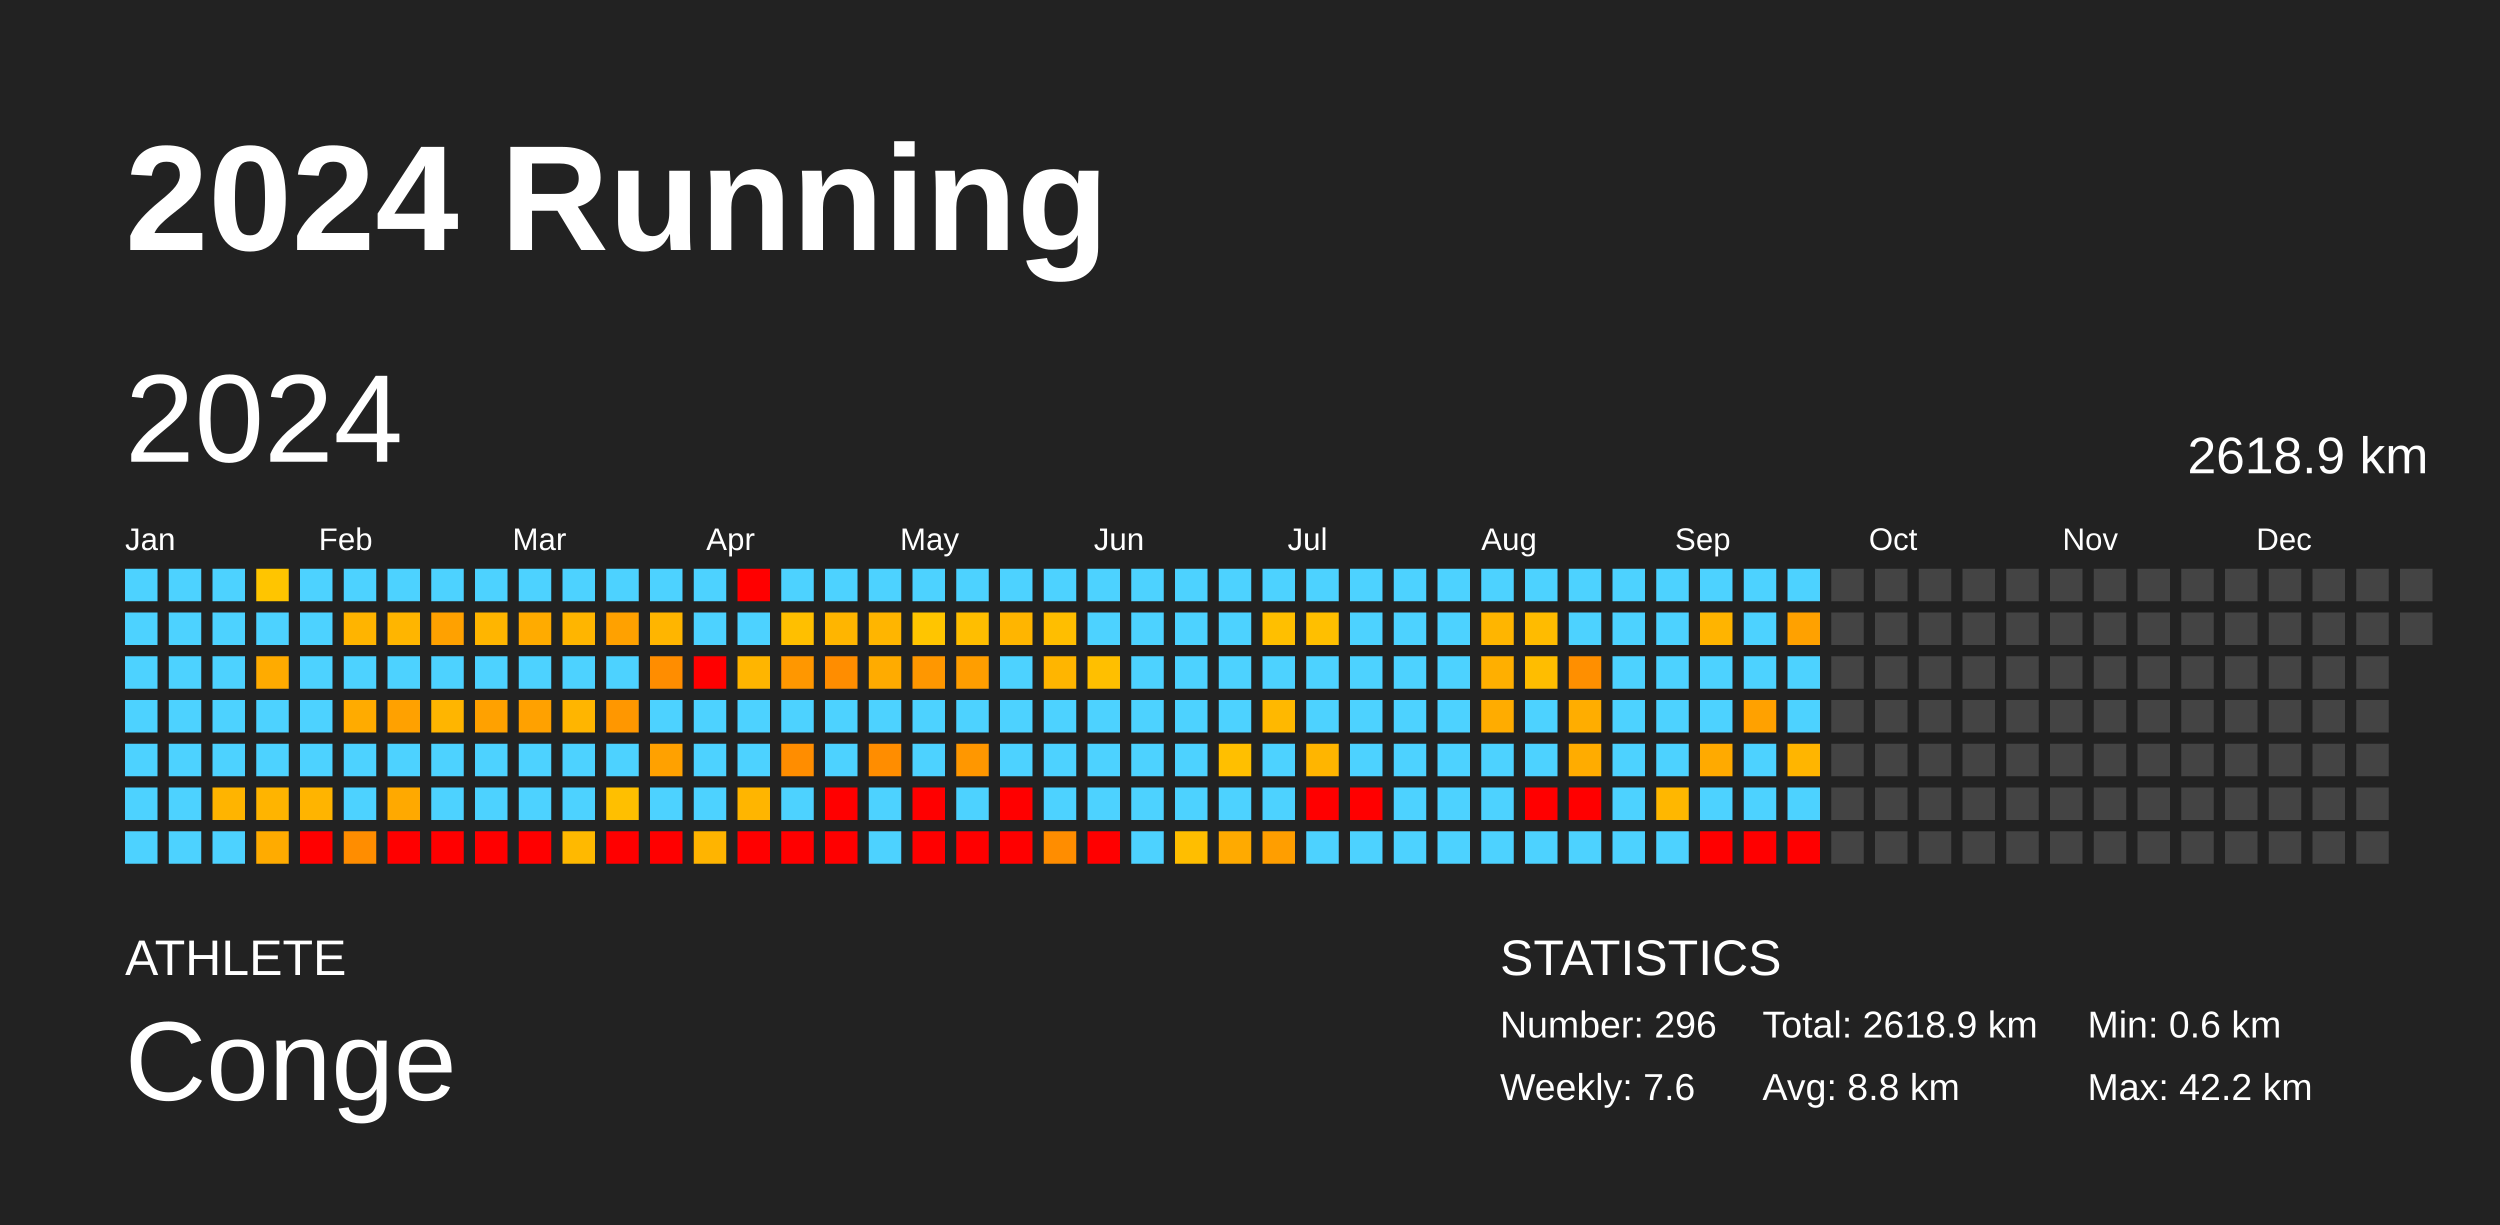
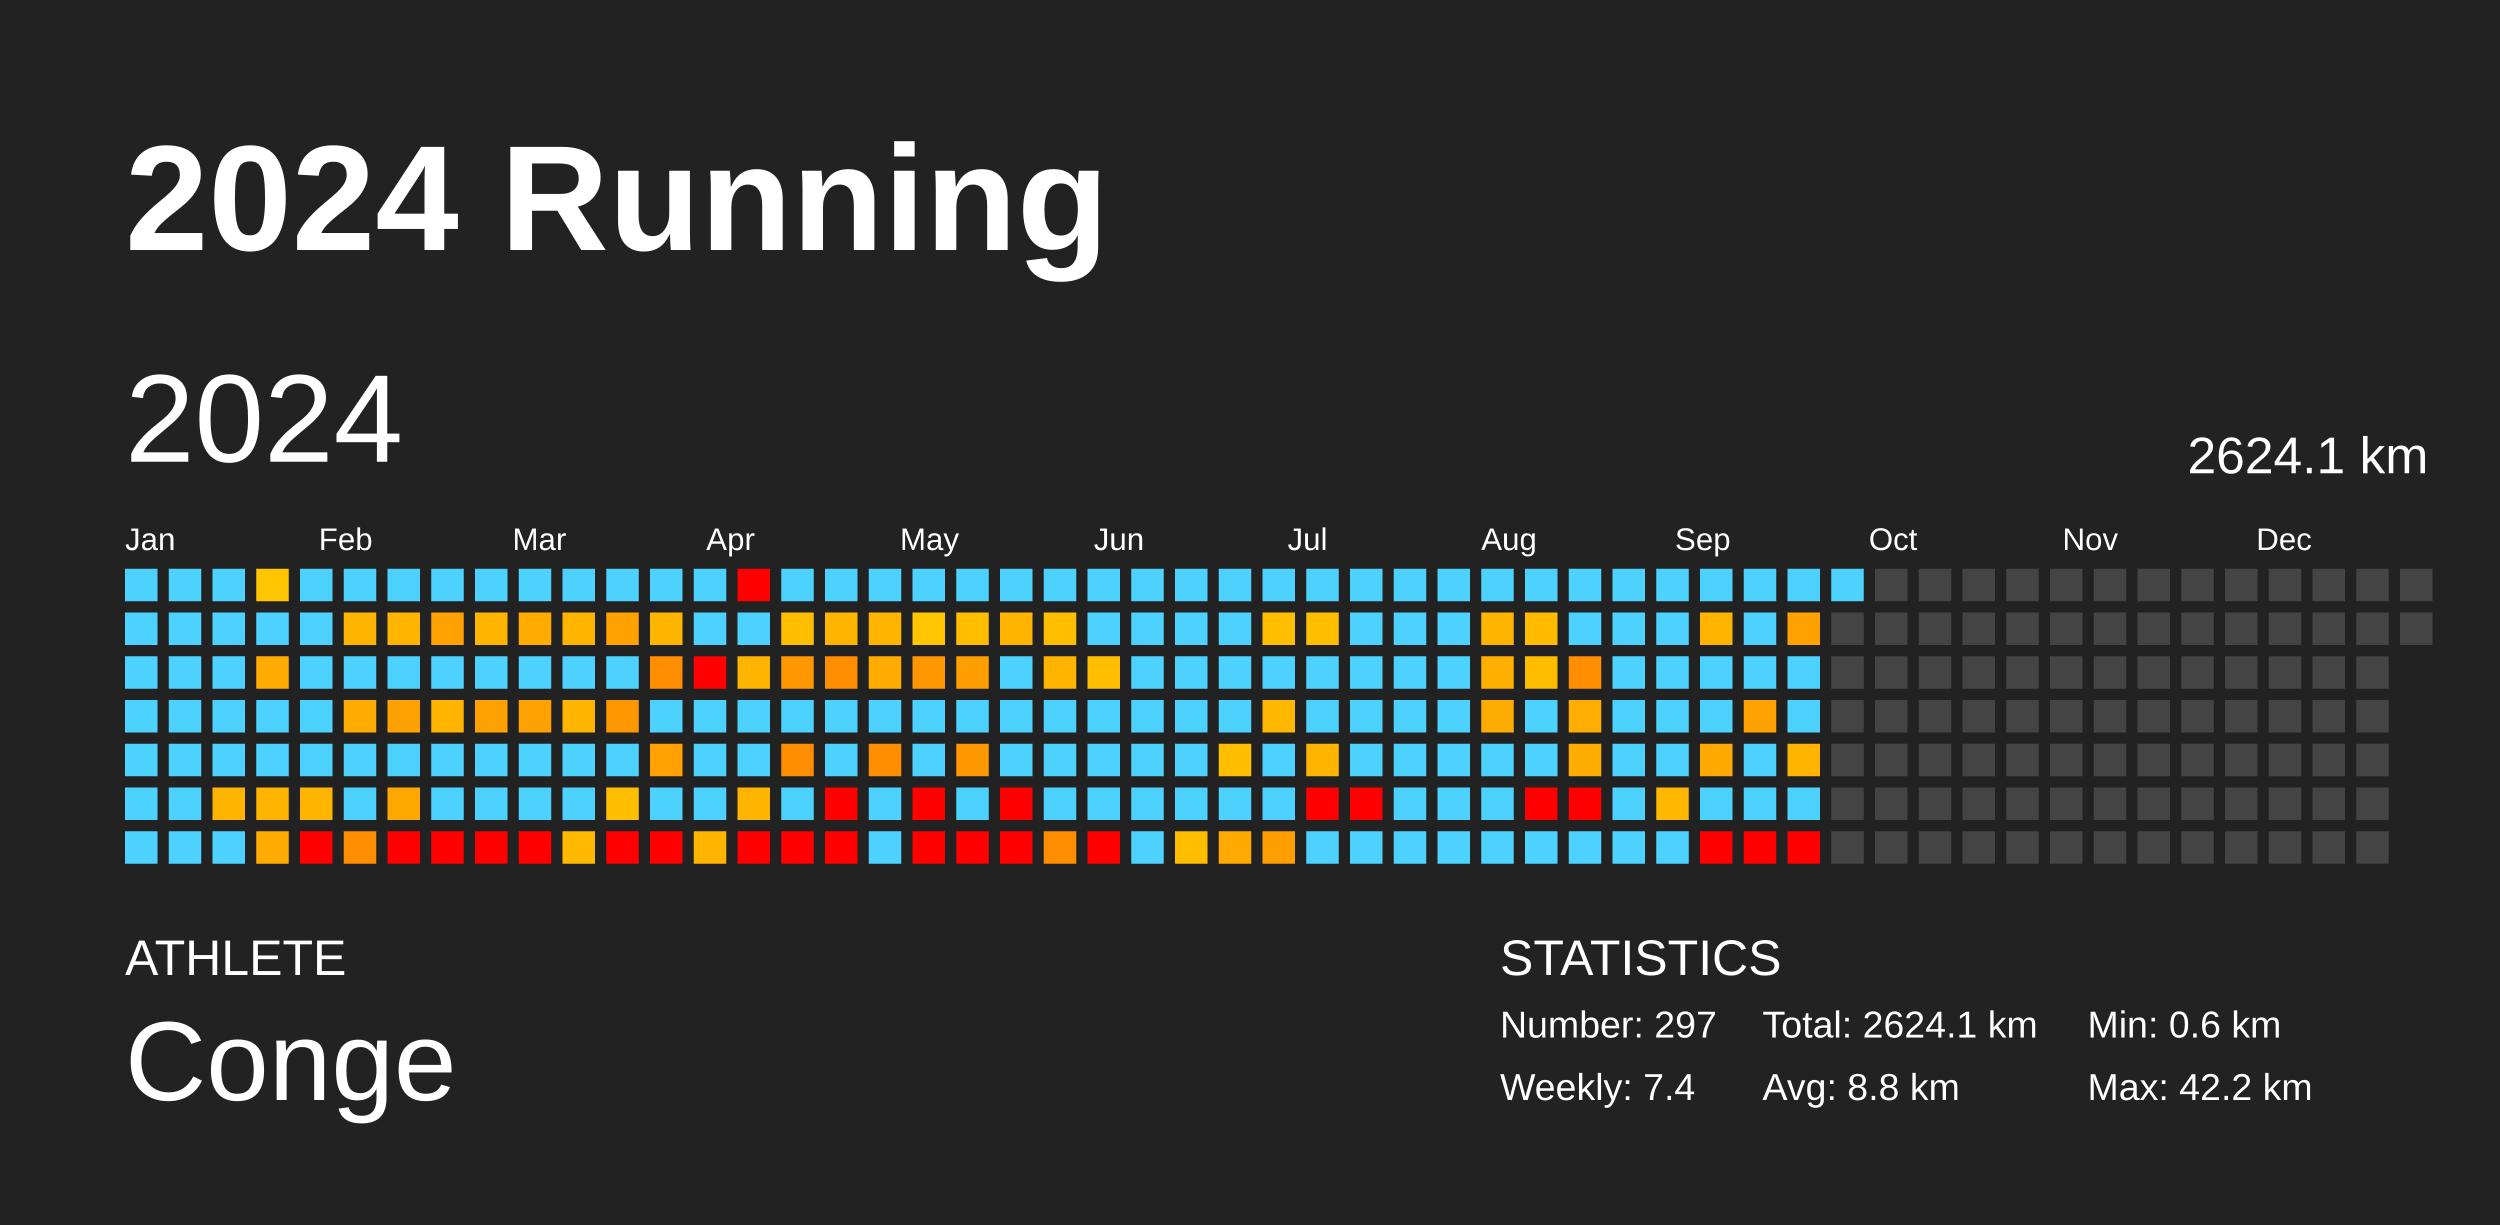
<svg xmlns="http://www.w3.org/2000/svg" baseProfile="full" height="98mm" version="1.1" viewBox="0,0,200,98" width="200mm">
  <defs />
  <rect fill="#222222" height="98" width="200" x="0" y="0" />
  <text fill="#FFFFFF" style="font-size:12px; font-family:Arial; font-weight:bold;" x="10" y="20">2024 Running</text>
  <text fill="#FFFFFF" style="font-size:4px; font-family:Arial" x="10" y="78">ATHLETE</text>
  <text fill="#FFFFFF" style="font-size:9px; font-family:Arial" x="10" y="88">Conge</text>
  <text fill="#FFFFFF" style="font-size:4px; font-family:Arial" x="120" y="78">STATISTICS</text>
-   <text fill="#FFFFFF" style="font-size:3px; font-family:Arial" x="120" y="83">Number: 296</text>
-   <text fill="#FFFFFF" style="font-size:3px; font-family:Arial" x="120" y="88">Weekly: 7.6</text>
-   <text fill="#FFFFFF" style="font-size:3px; font-family:Arial" x="141" y="83">Total: 2618.9 km</text>
+   <text fill="#FFFFFF" style="font-size:3px; font-family:Arial" x="120" y="83">Number: 297</text>
+   <text fill="#FFFFFF" style="font-size:3px; font-family:Arial" x="120" y="88">Weekly: 7.4</text>
+   <text fill="#FFFFFF" style="font-size:3px; font-family:Arial" x="141" y="83">Total: 2624.1 km</text>
  <text fill="#FFFFFF" style="font-size:3px; font-family:Arial" x="141" y="88">Avg: 8.8 km</text>
  <text fill="#FFFFFF" style="font-size:3px; font-family:Arial" x="167" y="83">Min: 0.6 km</text>
  <text fill="#FFFFFF" style="font-size:3px; font-family:Arial" x="167" y="88">Max: 42.2 km</text>
  <text dominant-baseline="hanging" fill="#FFFFFF" style="font-size:10.0px; font-family:Arial;" x="10" y="30">2024</text>
-   <text dominant-baseline="hanging" fill="#FFFFFF" style="font-size:4.125px; font-family:Arial;" x="175" y="35">2618.9 km</text>
+   <text dominant-baseline="hanging" fill="#FFFFFF" style="font-size:4.125px; font-family:Arial;" x="175" y="35">2624.1 km</text>
  <text fill="#FFFFFF" style="font-size:2.5px; font-family:Arial" x="10.0" y="44">Jan</text>
  <text fill="#FFFFFF" style="font-size:2.5px; font-family:Arial" x="25.5" y="44">Feb</text>
  <text fill="#FFFFFF" style="font-size:2.5px; font-family:Arial" x="41.0" y="44">Mar</text>
  <text fill="#FFFFFF" style="font-size:2.5px; font-family:Arial" x="56.5" y="44">Apr</text>
  <text fill="#FFFFFF" style="font-size:2.5px; font-family:Arial" x="72.0" y="44">May</text>
  <text fill="#FFFFFF" style="font-size:2.5px; font-family:Arial" x="87.5" y="44">Jun</text>
  <text fill="#FFFFFF" style="font-size:2.5px; font-family:Arial" x="103.0" y="44">Jul</text>
  <text fill="#FFFFFF" style="font-size:2.5px; font-family:Arial" x="118.5" y="44">Aug</text>
  <text fill="#FFFFFF" style="font-size:2.5px; font-family:Arial" x="134.0" y="44">Sep</text>
  <text fill="#FFFFFF" style="font-size:2.5px; font-family:Arial" x="149.5" y="44">Oct</text>
  <text fill="#FFFFFF" style="font-size:2.5px; font-family:Arial" x="165.0" y="44">Nov</text>
  <text fill="#FFFFFF" style="font-size:2.5px; font-family:Arial" x="180.5" y="44">Dec</text>
  <rect fill="#4dd2ff" height="2.6" width="2.6" x="10.0" y="45.5" />
  <rect fill="#4dd2ff" height="2.6" width="2.6" x="10.0" y="49.0" />
  <rect fill="#4dd2ff" height="2.6" width="2.6" x="10.0" y="52.5" />
  <rect fill="#4dd2ff" height="2.6" width="2.6" x="10.0" y="56.0" />
  <rect fill="#4dd2ff" height="2.6" width="2.6" x="10.0" y="59.5" />
  <rect fill="#4dd2ff" height="2.6" width="2.6" x="10.0" y="63.0" />
  <rect fill="#4dd2ff" height="2.6" width="2.6" x="10.0" y="66.5" />
  <rect fill="#4dd2ff" height="2.6" width="2.6" x="13.5" y="45.5" />
  <rect fill="#4dd2ff" height="2.6" width="2.6" x="13.5" y="49.0" />
  <rect fill="#4dd2ff" height="2.6" width="2.6" x="13.5" y="52.5" />
  <rect fill="#4dd2ff" height="2.6" width="2.6" x="13.5" y="56.0" />
  <rect fill="#4dd2ff" height="2.6" width="2.6" x="13.5" y="59.5" />
  <rect fill="#4dd2ff" height="2.6" width="2.6" x="13.5" y="63.0" />
  <rect fill="#4dd2ff" height="2.6" width="2.6" x="13.5" y="66.5" />
  <rect fill="#4dd2ff" height="2.6" width="2.6" x="17.0" y="45.5" />
  <rect fill="#4dd2ff" height="2.6" width="2.6" x="17.0" y="49.0" />
  <rect fill="#4dd2ff" height="2.6" width="2.6" x="17.0" y="52.5" />
  <rect fill="#4dd2ff" height="2.6" width="2.6" x="17.0" y="56.0" />
  <rect fill="#4dd2ff" height="2.6" width="2.6" x="17.0" y="59.5" />
  <rect fill="#ffb400" height="2.6" width="2.6" x="17.0" y="63.0" />
  <rect fill="#4dd2ff" height="2.6" width="2.6" x="17.0" y="66.5" />
  <rect fill="#ffc500" height="2.6" width="2.6" x="20.5" y="45.5" />
  <rect fill="#4dd2ff" height="2.6" width="2.6" x="20.5" y="49.0" />
  <rect fill="#ffab00" height="2.6" width="2.6" x="20.5" y="52.5" />
  <rect fill="#4dd2ff" height="2.6" width="2.6" x="20.5" y="56.0" />
  <rect fill="#4dd2ff" height="2.6" width="2.6" x="20.5" y="59.5" />
  <rect fill="#ffb400" height="2.6" width="2.6" x="20.5" y="63.0" />
  <rect fill="#ffab00" height="2.6" width="2.6" x="20.5" y="66.5" />
  <rect fill="#4dd2ff" height="2.6" width="2.6" x="24.0" y="45.5" />
  <rect fill="#4dd2ff" height="2.6" width="2.6" x="24.0" y="49.0" />
  <rect fill="#4dd2ff" height="2.6" width="2.6" x="24.0" y="52.5" />
  <rect fill="#4dd2ff" height="2.6" width="2.6" x="24.0" y="56.0" />
  <rect fill="#4dd2ff" height="2.6" width="2.6" x="24.0" y="59.5" />
  <rect fill="#ffb400" height="2.6" width="2.6" x="24.0" y="63.0" />
  <rect fill="red" height="2.6" width="2.6" x="24.0" y="66.5" />
  <rect fill="#4dd2ff" height="2.6" width="2.6" x="27.5" y="45.5" />
  <rect fill="#ffb400" height="2.6" width="2.6" x="27.5" y="49.0" />
  <rect fill="#4dd2ff" height="2.6" width="2.6" x="27.5" y="52.5" />
  <rect fill="#ffab00" height="2.6" width="2.6" x="27.5" y="56.0" />
  <rect fill="#4dd2ff" height="2.6" width="2.6" x="27.5" y="59.5" />
  <rect fill="#4dd2ff" height="2.6" width="2.6" x="27.5" y="63.0" />
  <rect fill="#ff8d00" height="2.6" width="2.6" x="27.5" y="66.5" />
  <rect fill="#4dd2ff" height="2.6" width="2.6" x="31.0" y="45.5" />
  <rect fill="#ffb500" height="2.6" width="2.6" x="31.0" y="49.0" />
  <rect fill="#4dd2ff" height="2.6" width="2.6" x="31.0" y="52.5" />
  <rect fill="#ffa100" height="2.6" width="2.6" x="31.0" y="56.0" />
  <rect fill="#4dd2ff" height="2.6" width="2.6" x="31.0" y="59.5" />
  <rect fill="#ffa900" height="2.6" width="2.6" x="31.0" y="63.0" />
  <rect fill="red" height="2.6" width="2.6" x="31.0" y="66.5" />
  <rect fill="#4dd2ff" height="2.6" width="2.6" x="34.5" y="45.5" />
  <rect fill="#ffa100" height="2.6" width="2.6" x="34.5" y="49.0" />
  <rect fill="#4dd2ff" height="2.6" width="2.6" x="34.5" y="52.5" />
  <rect fill="#ffb500" height="2.6" width="2.6" x="34.5" y="56.0" />
  <rect fill="#4dd2ff" height="2.6" width="2.6" x="34.5" y="59.5" />
  <rect fill="#4dd2ff" height="2.6" width="2.6" x="34.5" y="63.0" />
  <rect fill="red" height="2.6" width="2.6" x="34.5" y="66.5" />
  <rect fill="#4dd2ff" height="2.6" width="2.6" x="38.0" y="45.5" />
  <rect fill="#ffb500" height="2.6" width="2.6" x="38.0" y="49.0" />
  <rect fill="#4dd2ff" height="2.6" width="2.6" x="38.0" y="52.5" />
  <rect fill="#ffa100" height="2.6" width="2.6" x="38.0" y="56.0" />
  <rect fill="#4dd2ff" height="2.6" width="2.6" x="38.0" y="59.5" />
  <rect fill="#4dd2ff" height="2.6" width="2.6" x="38.0" y="63.0" />
  <rect fill="red" height="2.6" width="2.6" x="38.0" y="66.5" />
  <rect fill="#4dd2ff" height="2.6" width="2.6" x="41.5" y="45.5" />
  <rect fill="#ffab00" height="2.6" width="2.6" x="41.5" y="49.0" />
  <rect fill="#4dd2ff" height="2.6" width="2.6" x="41.5" y="52.5" />
  <rect fill="#ffa100" height="2.6" width="2.6" x="41.5" y="56.0" />
  <rect fill="#4dd2ff" height="2.6" width="2.6" x="41.5" y="59.5" />
  <rect fill="#4dd2ff" height="2.6" width="2.6" x="41.5" y="63.0" />
  <rect fill="red" height="2.6" width="2.6" x="41.5" y="66.5" />
  <rect fill="#4dd2ff" height="2.6" width="2.6" x="45.0" y="45.5" />
  <rect fill="#ffb500" height="2.6" width="2.6" x="45.0" y="49.0" />
  <rect fill="#4dd2ff" height="2.6" width="2.6" x="45.0" y="52.5" />
  <rect fill="#ffb500" height="2.6" width="2.6" x="45.0" y="56.0" />
  <rect fill="#4dd2ff" height="2.6" width="2.6" x="45.0" y="59.5" />
  <rect fill="#4dd2ff" height="2.6" width="2.6" x="45.0" y="63.0" />
  <rect fill="#ffb900" height="2.6" width="2.6" x="45.0" y="66.5" />
  <rect fill="#4dd2ff" height="2.6" width="2.6" x="48.5" y="45.5" />
  <rect fill="#ffa100" height="2.6" width="2.6" x="48.5" y="49.0" />
  <rect fill="#4dd2ff" height="2.6" width="2.6" x="48.5" y="52.5" />
  <rect fill="#ff9700" height="2.6" width="2.6" x="48.5" y="56.0" />
  <rect fill="#4dd2ff" height="2.6" width="2.6" x="48.5" y="59.5" />
  <rect fill="#ffbf00" height="2.6" width="2.6" x="48.5" y="63.0" />
  <rect fill="red" height="2.6" width="2.6" x="48.5" y="66.5" />
  <rect fill="#4dd2ff" height="2.6" width="2.6" x="52.0" y="45.5" />
  <rect fill="#ffb500" height="2.6" width="2.6" x="52.0" y="49.0" />
  <rect fill="#ff8d00" height="2.6" width="2.6" x="52.0" y="52.5" />
  <rect fill="#4dd2ff" height="2.6" width="2.6" x="52.0" y="56.0" />
  <rect fill="#ffa100" height="2.6" width="2.6" x="52.0" y="59.5" />
  <rect fill="#4dd2ff" height="2.6" width="2.6" x="52.0" y="63.0" />
  <rect fill="red" height="2.6" width="2.6" x="52.0" y="66.5" />
  <rect fill="#4dd2ff" height="2.6" width="2.6" x="55.5" y="45.5" />
  <rect fill="#4dd2ff" height="2.6" width="2.6" x="55.5" y="49.0" />
  <rect fill="red" height="2.6" width="2.6" x="55.5" y="52.5" />
  <rect fill="#4dd2ff" height="2.6" width="2.6" x="55.5" y="56.0" />
  <rect fill="#4dd2ff" height="2.6" width="2.6" x="55.5" y="59.5" />
  <rect fill="#4dd2ff" height="2.6" width="2.6" x="55.5" y="63.0" />
  <rect fill="#ffb400" height="2.6" width="2.6" x="55.5" y="66.5" />
  <rect fill="red" height="2.6" width="2.6" x="59.0" y="45.5" />
  <rect fill="#4dd2ff" height="2.6" width="2.6" x="59.0" y="49.0" />
  <rect fill="#ffb500" height="2.6" width="2.6" x="59.0" y="52.5" />
  <rect fill="#4dd2ff" height="2.6" width="2.6" x="59.0" y="56.0" />
  <rect fill="#4dd2ff" height="2.6" width="2.6" x="59.0" y="59.5" />
  <rect fill="#ffb500" height="2.6" width="2.6" x="59.0" y="63.0" />
  <rect fill="red" height="2.6" width="2.6" x="59.0" y="66.5" />
  <rect fill="#4dd2ff" height="2.6" width="2.6" x="62.5" y="45.5" />
  <rect fill="#ffbf00" height="2.6" width="2.6" x="62.5" y="49.0" />
  <rect fill="#ff9700" height="2.6" width="2.6" x="62.5" y="52.5" />
  <rect fill="#4dd2ff" height="2.6" width="2.6" x="62.5" y="56.0" />
  <rect fill="#ff8d00" height="2.6" width="2.6" x="62.5" y="59.5" />
  <rect fill="#4dd2ff" height="2.6" width="2.6" x="62.5" y="63.0" />
  <rect fill="red" height="2.6" width="2.6" x="62.5" y="66.5" />
  <rect fill="#4dd2ff" height="2.6" width="2.6" x="66.0" y="45.5" />
  <rect fill="#ffb500" height="2.6" width="2.6" x="66.0" y="49.0" />
  <rect fill="#ff8d00" height="2.6" width="2.6" x="66.0" y="52.5" />
  <rect fill="#4dd2ff" height="2.6" width="2.6" x="66.0" y="56.0" />
  <rect fill="#4dd2ff" height="2.6" width="2.6" x="66.0" y="59.5" />
  <rect fill="red" height="2.6" width="2.6" x="66.0" y="63.0" />
  <rect fill="red" height="2.6" width="2.6" x="66.0" y="66.5" />
  <rect fill="#4dd2ff" height="2.6" width="2.6" x="69.5" y="45.5" />
  <rect fill="#ffb500" height="2.6" width="2.6" x="69.5" y="49.0" />
  <rect fill="#ffab00" height="2.6" width="2.6" x="69.5" y="52.5" />
  <rect fill="#4dd2ff" height="2.6" width="2.6" x="69.5" y="56.0" />
  <rect fill="#ff8d00" height="2.6" width="2.6" x="69.5" y="59.5" />
  <rect fill="#4dd2ff" height="2.6" width="2.6" x="69.5" y="63.0" />
  <rect fill="#4dd2ff" height="2.6" width="2.6" x="69.5" y="66.5" />
  <rect fill="#4dd2ff" height="2.6" width="2.6" x="73.0" y="45.5" />
  <rect fill="#ffc500" height="2.6" width="2.6" x="73.0" y="49.0" />
  <rect fill="#ff9700" height="2.6" width="2.6" x="73.0" y="52.5" />
  <rect fill="#4dd2ff" height="2.6" width="2.6" x="73.0" y="56.0" />
  <rect fill="#4dd2ff" height="2.6" width="2.6" x="73.0" y="59.5" />
  <rect fill="red" height="2.6" width="2.6" x="73.0" y="63.0" />
  <rect fill="red" height="2.6" width="2.6" x="73.0" y="66.5" />
  <rect fill="#4dd2ff" height="2.6" width="2.6" x="76.5" y="45.5" />
  <rect fill="#ffbe00" height="2.6" width="2.6" x="76.5" y="49.0" />
  <rect fill="#ff9e00" height="2.6" width="2.6" x="76.5" y="52.5" />
  <rect fill="#4dd2ff" height="2.6" width="2.6" x="76.5" y="56.0" />
  <rect fill="#ff9700" height="2.6" width="2.6" x="76.5" y="59.5" />
  <rect fill="#4dd2ff" height="2.6" width="2.6" x="76.5" y="63.0" />
  <rect fill="red" height="2.6" width="2.6" x="76.5" y="66.5" />
  <rect fill="#4dd2ff" height="2.6" width="2.6" x="80.0" y="45.5" />
  <rect fill="#ffb500" height="2.6" width="2.6" x="80.0" y="49.0" />
  <rect fill="#4dd2ff" height="2.6" width="2.6" x="80.0" y="52.5" />
  <rect fill="#4dd2ff" height="2.6" width="2.6" x="80.0" y="56.0" />
  <rect fill="#4dd2ff" height="2.6" width="2.6" x="80.0" y="59.5" />
  <rect fill="red" height="2.6" width="2.6" x="80.0" y="63.0" />
  <rect fill="red" height="2.6" width="2.6" x="80.0" y="66.5" />
  <rect fill="#4dd2ff" height="2.6" width="2.6" x="83.5" y="45.5" />
  <rect fill="#ffbe00" height="2.6" width="2.6" x="83.5" y="49.0" />
  <rect fill="#ffb500" height="2.6" width="2.6" x="83.5" y="52.5" />
  <rect fill="#4dd2ff" height="2.6" width="2.6" x="83.5" y="56.0" />
  <rect fill="#4dd2ff" height="2.6" width="2.6" x="83.5" y="59.5" />
  <rect fill="#4dd2ff" height="2.6" width="2.6" x="83.5" y="63.0" />
  <rect fill="#ff8d00" height="2.6" width="2.6" x="83.5" y="66.5" />
  <rect fill="#4dd2ff" height="2.6" width="2.6" x="87.0" y="45.5" />
  <rect fill="#4dd2ff" height="2.6" width="2.6" x="87.0" y="49.0" />
  <rect fill="#ffbf00" height="2.6" width="2.6" x="87.0" y="52.5" />
  <rect fill="#4dd2ff" height="2.6" width="2.6" x="87.0" y="56.0" />
  <rect fill="#4dd2ff" height="2.6" width="2.6" x="87.0" y="59.5" />
  <rect fill="#4dd2ff" height="2.6" width="2.6" x="87.0" y="63.0" />
  <rect fill="red" height="2.6" width="2.6" x="87.0" y="66.5" />
  <rect fill="#4dd2ff" height="2.6" width="2.6" x="90.5" y="45.5" />
  <rect fill="#4dd2ff" height="2.6" width="2.6" x="90.5" y="49.0" />
  <rect fill="#4dd2ff" height="2.6" width="2.6" x="90.5" y="52.5" />
  <rect fill="#4dd2ff" height="2.6" width="2.6" x="90.5" y="56.0" />
  <rect fill="#4dd2ff" height="2.6" width="2.6" x="90.5" y="59.5" />
  <rect fill="#4dd2ff" height="2.6" width="2.6" x="90.5" y="63.0" />
  <rect fill="#4dd2ff" height="2.6" width="2.6" x="90.5" y="66.5" />
  <rect fill="#4dd2ff" height="2.6" width="2.6" x="94.0" y="45.5" />
  <rect fill="#4dd2ff" height="2.6" width="2.6" x="94.0" y="49.0" />
  <rect fill="#4dd2ff" height="2.6" width="2.6" x="94.0" y="52.5" />
  <rect fill="#4dd2ff" height="2.6" width="2.6" x="94.0" y="56.0" />
  <rect fill="#4dd2ff" height="2.6" width="2.6" x="94.0" y="59.5" />
  <rect fill="#4dd2ff" height="2.6" width="2.6" x="94.0" y="63.0" />
  <rect fill="#ffbe00" height="2.6" width="2.6" x="94.0" y="66.5" />
  <rect fill="#4dd2ff" height="2.6" width="2.6" x="97.5" y="45.5" />
  <rect fill="#4dd2ff" height="2.6" width="2.6" x="97.5" y="49.0" />
  <rect fill="#4dd2ff" height="2.6" width="2.6" x="97.5" y="52.5" />
  <rect fill="#4dd2ff" height="2.6" width="2.6" x="97.5" y="56.0" />
  <rect fill="#ffbf00" height="2.6" width="2.6" x="97.5" y="59.5" />
  <rect fill="#4dd2ff" height="2.6" width="2.6" x="97.5" y="63.0" />
  <rect fill="#ffaa00" height="2.6" width="2.6" x="97.5" y="66.5" />
  <rect fill="#4dd2ff" height="2.6" width="2.6" x="101.0" y="45.5" />
  <rect fill="#ffbf00" height="2.6" width="2.6" x="101.0" y="49.0" />
  <rect fill="#4dd2ff" height="2.6" width="2.6" x="101.0" y="52.5" />
  <rect fill="#ffb800" height="2.6" width="2.6" x="101.0" y="56.0" />
  <rect fill="#4dd2ff" height="2.6" width="2.6" x="101.0" y="59.5" />
  <rect fill="#4dd2ff" height="2.6" width="2.6" x="101.0" y="63.0" />
  <rect fill="#ff9e00" height="2.6" width="2.6" x="101.0" y="66.5" />
  <rect fill="#4dd2ff" height="2.6" width="2.6" x="104.5" y="45.5" />
  <rect fill="#ffbf00" height="2.6" width="2.6" x="104.5" y="49.0" />
  <rect fill="#4dd2ff" height="2.6" width="2.6" x="104.5" y="52.5" />
  <rect fill="#4dd2ff" height="2.6" width="2.6" x="104.5" y="56.0" />
  <rect fill="#ffb500" height="2.6" width="2.6" x="104.5" y="59.5" />
  <rect fill="red" height="2.6" width="2.6" x="104.5" y="63.0" />
  <rect fill="#4dd2ff" height="2.6" width="2.6" x="104.5" y="66.5" />
  <rect fill="#4dd2ff" height="2.6" width="2.6" x="108.0" y="45.5" />
  <rect fill="#4dd2ff" height="2.6" width="2.6" x="108.0" y="49.0" />
  <rect fill="#4dd2ff" height="2.6" width="2.6" x="108.0" y="52.5" />
  <rect fill="#4dd2ff" height="2.6" width="2.6" x="108.0" y="56.0" />
  <rect fill="#4dd2ff" height="2.6" width="2.6" x="108.0" y="59.5" />
  <rect fill="red" height="2.6" width="2.6" x="108.0" y="63.0" />
  <rect fill="#4dd2ff" height="2.6" width="2.6" x="108.0" y="66.5" />
  <rect fill="#4dd2ff" height="2.6" width="2.6" x="111.5" y="45.5" />
  <rect fill="#4dd2ff" height="2.6" width="2.6" x="111.5" y="49.0" />
  <rect fill="#4dd2ff" height="2.6" width="2.6" x="111.5" y="52.5" />
  <rect fill="#4dd2ff" height="2.6" width="2.6" x="111.5" y="56.0" />
  <rect fill="#4dd2ff" height="2.6" width="2.6" x="111.5" y="59.5" />
  <rect fill="#4dd2ff" height="2.6" width="2.6" x="111.5" y="63.0" />
  <rect fill="#4dd2ff" height="2.6" width="2.6" x="111.5" y="66.5" />
  <rect fill="#4dd2ff" height="2.6" width="2.6" x="115.0" y="45.5" />
  <rect fill="#4dd2ff" height="2.6" width="2.6" x="115.0" y="49.0" />
  <rect fill="#4dd2ff" height="2.6" width="2.6" x="115.0" y="52.5" />
  <rect fill="#4dd2ff" height="2.6" width="2.6" x="115.0" y="56.0" />
  <rect fill="#4dd2ff" height="2.6" width="2.6" x="115.0" y="59.5" />
  <rect fill="#4dd2ff" height="2.6" width="2.6" x="115.0" y="63.0" />
  <rect fill="#4dd2ff" height="2.6" width="2.6" x="115.0" y="66.5" />
  <rect fill="#4dd2ff" height="2.6" width="2.6" x="118.5" y="45.5" />
  <rect fill="#ffb500" height="2.6" width="2.6" x="118.5" y="49.0" />
  <rect fill="#ffaf00" height="2.6" width="2.6" x="118.5" y="52.5" />
  <rect fill="#ffac00" height="2.6" width="2.6" x="118.5" y="56.0" />
  <rect fill="#4dd2ff" height="2.6" width="2.6" x="118.5" y="59.5" />
  <rect fill="#4dd2ff" height="2.6" width="2.6" x="118.5" y="63.0" />
  <rect fill="#4dd2ff" height="2.6" width="2.6" x="118.5" y="66.5" />
  <rect fill="#4dd2ff" height="2.6" width="2.6" x="122.0" y="45.5" />
  <rect fill="#ffbb00" height="2.6" width="2.6" x="122.0" y="49.0" />
  <rect fill="#ffbd00" height="2.6" width="2.6" x="122.0" y="52.5" />
  <rect fill="#4dd2ff" height="2.6" width="2.6" x="122.0" y="56.0" />
  <rect fill="#4dd2ff" height="2.6" width="2.6" x="122.0" y="59.5" />
  <rect fill="red" height="2.6" width="2.6" x="122.0" y="63.0" />
  <rect fill="#4dd2ff" height="2.6" width="2.6" x="122.0" y="66.5" />
  <rect fill="#4dd2ff" height="2.6" width="2.6" x="125.5" y="45.5" />
  <rect fill="#4dd2ff" height="2.6" width="2.6" x="125.5" y="49.0" />
  <rect fill="#ff8f00" height="2.6" width="2.6" x="125.5" y="52.5" />
  <rect fill="#ffad00" height="2.6" width="2.6" x="125.5" y="56.0" />
  <rect fill="#ffac00" height="2.6" width="2.6" x="125.5" y="59.5" />
  <rect fill="red" height="2.6" width="2.6" x="125.5" y="63.0" />
  <rect fill="#4dd2ff" height="2.6" width="2.6" x="125.5" y="66.5" />
  <rect fill="#4dd2ff" height="2.6" width="2.6" x="129.0" y="45.5" />
  <rect fill="#4dd2ff" height="2.6" width="2.6" x="129.0" y="49.0" />
  <rect fill="#4dd2ff" height="2.6" width="2.6" x="129.0" y="52.5" />
  <rect fill="#4dd2ff" height="2.6" width="2.6" x="129.0" y="56.0" />
  <rect fill="#4dd2ff" height="2.6" width="2.6" x="129.0" y="59.5" />
  <rect fill="#4dd2ff" height="2.6" width="2.6" x="129.0" y="63.0" />
  <rect fill="#4dd2ff" height="2.6" width="2.6" x="129.0" y="66.5" />
  <rect fill="#4dd2ff" height="2.6" width="2.6" x="132.5" y="45.5" />
  <rect fill="#4dd2ff" height="2.6" width="2.6" x="132.5" y="49.0" />
  <rect fill="#4dd2ff" height="2.6" width="2.6" x="132.5" y="52.5" />
  <rect fill="#4dd2ff" height="2.6" width="2.6" x="132.5" y="56.0" />
  <rect fill="#4dd2ff" height="2.6" width="2.6" x="132.5" y="59.5" />
  <rect fill="#ffb700" height="2.6" width="2.6" x="132.5" y="63.0" />
  <rect fill="#4dd2ff" height="2.6" width="2.6" x="132.5" y="66.5" />
  <rect fill="#4dd2ff" height="2.6" width="2.6" x="136.0" y="45.5" />
  <rect fill="#ffb400" height="2.6" width="2.6" x="136.0" y="49.0" />
  <rect fill="#4dd2ff" height="2.6" width="2.6" x="136.0" y="52.5" />
  <rect fill="#4dd2ff" height="2.6" width="2.6" x="136.0" y="56.0" />
  <rect fill="#ffaa00" height="2.6" width="2.6" x="136.0" y="59.5" />
  <rect fill="#4dd2ff" height="2.6" width="2.6" x="136.0" y="63.0" />
  <rect fill="red" height="2.6" width="2.6" x="136.0" y="66.5" />
  <rect fill="#4dd2ff" height="2.6" width="2.6" x="139.5" y="45.5" />
  <rect fill="#4dd2ff" height="2.6" width="2.6" x="139.5" y="49.0" />
  <rect fill="#4dd2ff" height="2.6" width="2.6" x="139.5" y="52.5" />
  <rect fill="#ffa100" height="2.6" width="2.6" x="139.5" y="56.0" />
  <rect fill="#4dd2ff" height="2.6" width="2.6" x="139.5" y="59.5" />
  <rect fill="#4dd2ff" height="2.6" width="2.6" x="139.5" y="63.0" />
  <rect fill="red" height="2.6" width="2.6" x="139.5" y="66.5" />
  <rect fill="#4dd2ff" height="2.6" width="2.6" x="143.0" y="45.5" />
  <rect fill="#ffa100" height="2.6" width="2.6" x="143.0" y="49.0" />
  <rect fill="#4dd2ff" height="2.6" width="2.6" x="143.0" y="52.5" />
  <rect fill="#4dd2ff" height="2.6" width="2.6" x="143.0" y="56.0" />
  <rect fill="#ffb500" height="2.6" width="2.6" x="143.0" y="59.5" />
  <rect fill="#4dd2ff" height="2.6" width="2.6" x="143.0" y="63.0" />
  <rect fill="red" height="2.6" width="2.6" x="143.0" y="66.5" />
-   <rect fill="#444444" height="2.6" width="2.6" x="146.5" y="45.5" />
+   <rect fill="#4dd2ff" height="2.6" width="2.6" x="146.5" y="45.5" />
  <rect fill="#444444" height="2.6" width="2.6" x="146.5" y="49.0" />
  <rect fill="#444444" height="2.6" width="2.6" x="146.5" y="52.5" />
  <rect fill="#444444" height="2.6" width="2.6" x="146.5" y="56.0" />
  <rect fill="#444444" height="2.6" width="2.6" x="146.5" y="59.5" />
  <rect fill="#444444" height="2.6" width="2.6" x="146.5" y="63.0" />
  <rect fill="#444444" height="2.6" width="2.6" x="146.5" y="66.5" />
  <rect fill="#444444" height="2.6" width="2.6" x="150.0" y="45.5" />
  <rect fill="#444444" height="2.6" width="2.6" x="150.0" y="49.0" />
  <rect fill="#444444" height="2.6" width="2.6" x="150.0" y="52.5" />
  <rect fill="#444444" height="2.6" width="2.6" x="150.0" y="56.0" />
  <rect fill="#444444" height="2.6" width="2.6" x="150.0" y="59.5" />
  <rect fill="#444444" height="2.6" width="2.6" x="150.0" y="63.0" />
  <rect fill="#444444" height="2.6" width="2.6" x="150.0" y="66.5" />
  <rect fill="#444444" height="2.6" width="2.6" x="153.5" y="45.5" />
  <rect fill="#444444" height="2.6" width="2.6" x="153.5" y="49.0" />
  <rect fill="#444444" height="2.6" width="2.6" x="153.5" y="52.5" />
  <rect fill="#444444" height="2.6" width="2.6" x="153.5" y="56.0" />
  <rect fill="#444444" height="2.6" width="2.6" x="153.5" y="59.5" />
  <rect fill="#444444" height="2.6" width="2.6" x="153.5" y="63.0" />
  <rect fill="#444444" height="2.6" width="2.6" x="153.5" y="66.5" />
  <rect fill="#444444" height="2.6" width="2.6" x="157.0" y="45.5" />
  <rect fill="#444444" height="2.6" width="2.6" x="157.0" y="49.0" />
  <rect fill="#444444" height="2.6" width="2.6" x="157.0" y="52.5" />
  <rect fill="#444444" height="2.6" width="2.6" x="157.0" y="56.0" />
  <rect fill="#444444" height="2.6" width="2.6" x="157.0" y="59.5" />
  <rect fill="#444444" height="2.6" width="2.6" x="157.0" y="63.0" />
  <rect fill="#444444" height="2.6" width="2.6" x="157.0" y="66.5" />
  <rect fill="#444444" height="2.6" width="2.6" x="160.5" y="45.5" />
  <rect fill="#444444" height="2.6" width="2.6" x="160.5" y="49.0" />
  <rect fill="#444444" height="2.6" width="2.6" x="160.5" y="52.5" />
  <rect fill="#444444" height="2.6" width="2.6" x="160.5" y="56.0" />
  <rect fill="#444444" height="2.6" width="2.6" x="160.5" y="59.5" />
  <rect fill="#444444" height="2.6" width="2.6" x="160.5" y="63.0" />
  <rect fill="#444444" height="2.6" width="2.6" x="160.5" y="66.5" />
  <rect fill="#444444" height="2.6" width="2.6" x="164.0" y="45.5" />
  <rect fill="#444444" height="2.6" width="2.6" x="164.0" y="49.0" />
  <rect fill="#444444" height="2.6" width="2.6" x="164.0" y="52.5" />
  <rect fill="#444444" height="2.6" width="2.6" x="164.0" y="56.0" />
  <rect fill="#444444" height="2.6" width="2.6" x="164.0" y="59.5" />
  <rect fill="#444444" height="2.6" width="2.6" x="164.0" y="63.0" />
  <rect fill="#444444" height="2.6" width="2.6" x="164.0" y="66.5" />
  <rect fill="#444444" height="2.6" width="2.6" x="167.5" y="45.5" />
  <rect fill="#444444" height="2.6" width="2.6" x="167.5" y="49.0" />
  <rect fill="#444444" height="2.6" width="2.6" x="167.5" y="52.5" />
  <rect fill="#444444" height="2.6" width="2.6" x="167.5" y="56.0" />
  <rect fill="#444444" height="2.6" width="2.6" x="167.5" y="59.5" />
  <rect fill="#444444" height="2.6" width="2.6" x="167.5" y="63.0" />
  <rect fill="#444444" height="2.6" width="2.6" x="167.5" y="66.5" />
  <rect fill="#444444" height="2.6" width="2.6" x="171.0" y="45.5" />
  <rect fill="#444444" height="2.6" width="2.6" x="171.0" y="49.0" />
  <rect fill="#444444" height="2.6" width="2.6" x="171.0" y="52.5" />
  <rect fill="#444444" height="2.6" width="2.6" x="171.0" y="56.0" />
  <rect fill="#444444" height="2.6" width="2.6" x="171.0" y="59.5" />
  <rect fill="#444444" height="2.6" width="2.6" x="171.0" y="63.0" />
  <rect fill="#444444" height="2.6" width="2.6" x="171.0" y="66.5" />
  <rect fill="#444444" height="2.6" width="2.6" x="174.5" y="45.5" />
  <rect fill="#444444" height="2.6" width="2.6" x="174.5" y="49.0" />
  <rect fill="#444444" height="2.6" width="2.6" x="174.5" y="52.5" />
  <rect fill="#444444" height="2.6" width="2.6" x="174.5" y="56.0" />
  <rect fill="#444444" height="2.6" width="2.6" x="174.5" y="59.5" />
  <rect fill="#444444" height="2.6" width="2.6" x="174.5" y="63.0" />
  <rect fill="#444444" height="2.6" width="2.6" x="174.5" y="66.5" />
  <rect fill="#444444" height="2.6" width="2.6" x="178.0" y="45.5" />
  <rect fill="#444444" height="2.6" width="2.6" x="178.0" y="49.0" />
  <rect fill="#444444" height="2.6" width="2.6" x="178.0" y="52.5" />
  <rect fill="#444444" height="2.6" width="2.6" x="178.0" y="56.0" />
  <rect fill="#444444" height="2.6" width="2.6" x="178.0" y="59.5" />
  <rect fill="#444444" height="2.6" width="2.6" x="178.0" y="63.0" />
  <rect fill="#444444" height="2.6" width="2.6" x="178.0" y="66.5" />
  <rect fill="#444444" height="2.6" width="2.6" x="181.5" y="45.5" />
  <rect fill="#444444" height="2.6" width="2.6" x="181.5" y="49.0" />
  <rect fill="#444444" height="2.6" width="2.6" x="181.5" y="52.5" />
  <rect fill="#444444" height="2.6" width="2.6" x="181.5" y="56.0" />
  <rect fill="#444444" height="2.6" width="2.6" x="181.5" y="59.5" />
  <rect fill="#444444" height="2.6" width="2.6" x="181.5" y="63.0" />
  <rect fill="#444444" height="2.6" width="2.6" x="181.5" y="66.5" />
  <rect fill="#444444" height="2.6" width="2.6" x="185.0" y="45.5" />
  <rect fill="#444444" height="2.6" width="2.6" x="185.0" y="49.0" />
  <rect fill="#444444" height="2.6" width="2.6" x="185.0" y="52.5" />
  <rect fill="#444444" height="2.6" width="2.6" x="185.0" y="56.0" />
  <rect fill="#444444" height="2.6" width="2.6" x="185.0" y="59.5" />
  <rect fill="#444444" height="2.6" width="2.6" x="185.0" y="63.0" />
  <rect fill="#444444" height="2.6" width="2.6" x="185.0" y="66.5" />
  <rect fill="#444444" height="2.6" width="2.6" x="188.5" y="45.5" />
  <rect fill="#444444" height="2.6" width="2.6" x="188.5" y="49.0" />
  <rect fill="#444444" height="2.6" width="2.6" x="188.5" y="52.5" />
  <rect fill="#444444" height="2.6" width="2.6" x="188.5" y="56.0" />
  <rect fill="#444444" height="2.6" width="2.6" x="188.5" y="59.5" />
  <rect fill="#444444" height="2.6" width="2.6" x="188.5" y="63.0" />
  <rect fill="#444444" height="2.6" width="2.6" x="188.5" y="66.5" />
  <rect fill="#444444" height="2.6" width="2.6" x="192.0" y="45.5" />
  <rect fill="#444444" height="2.6" width="2.6" x="192.0" y="49.0" />
</svg>
